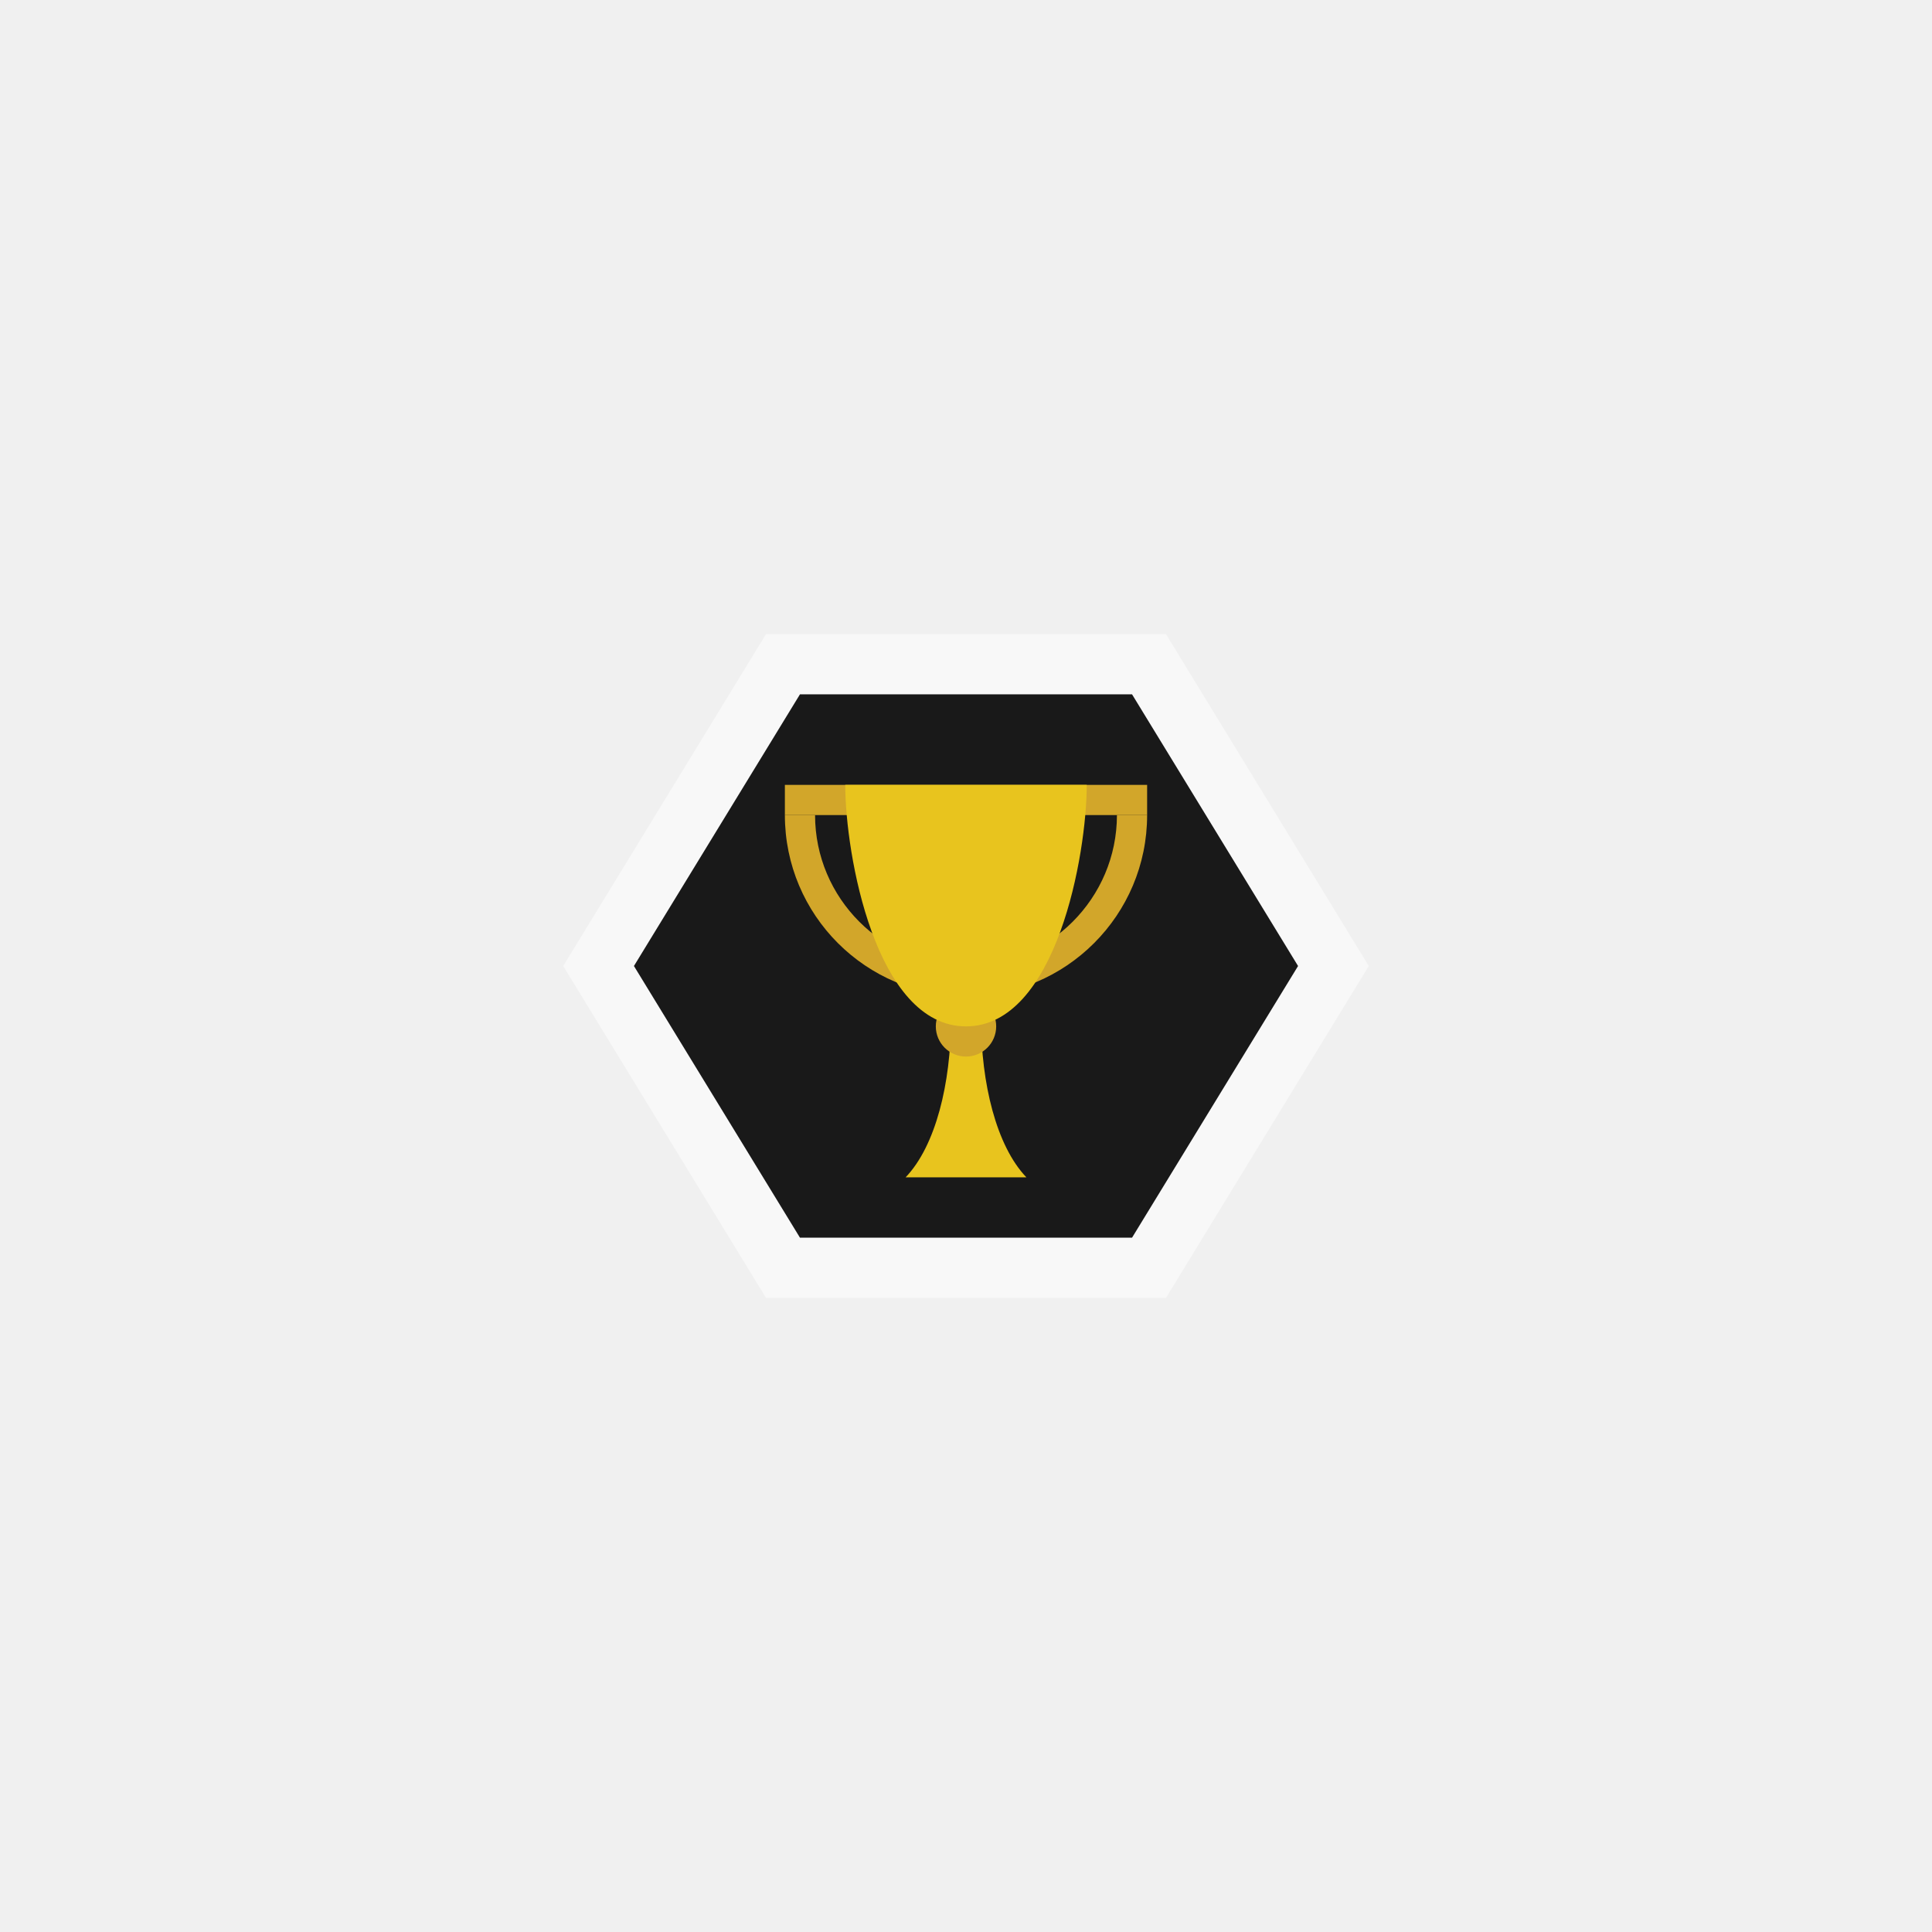
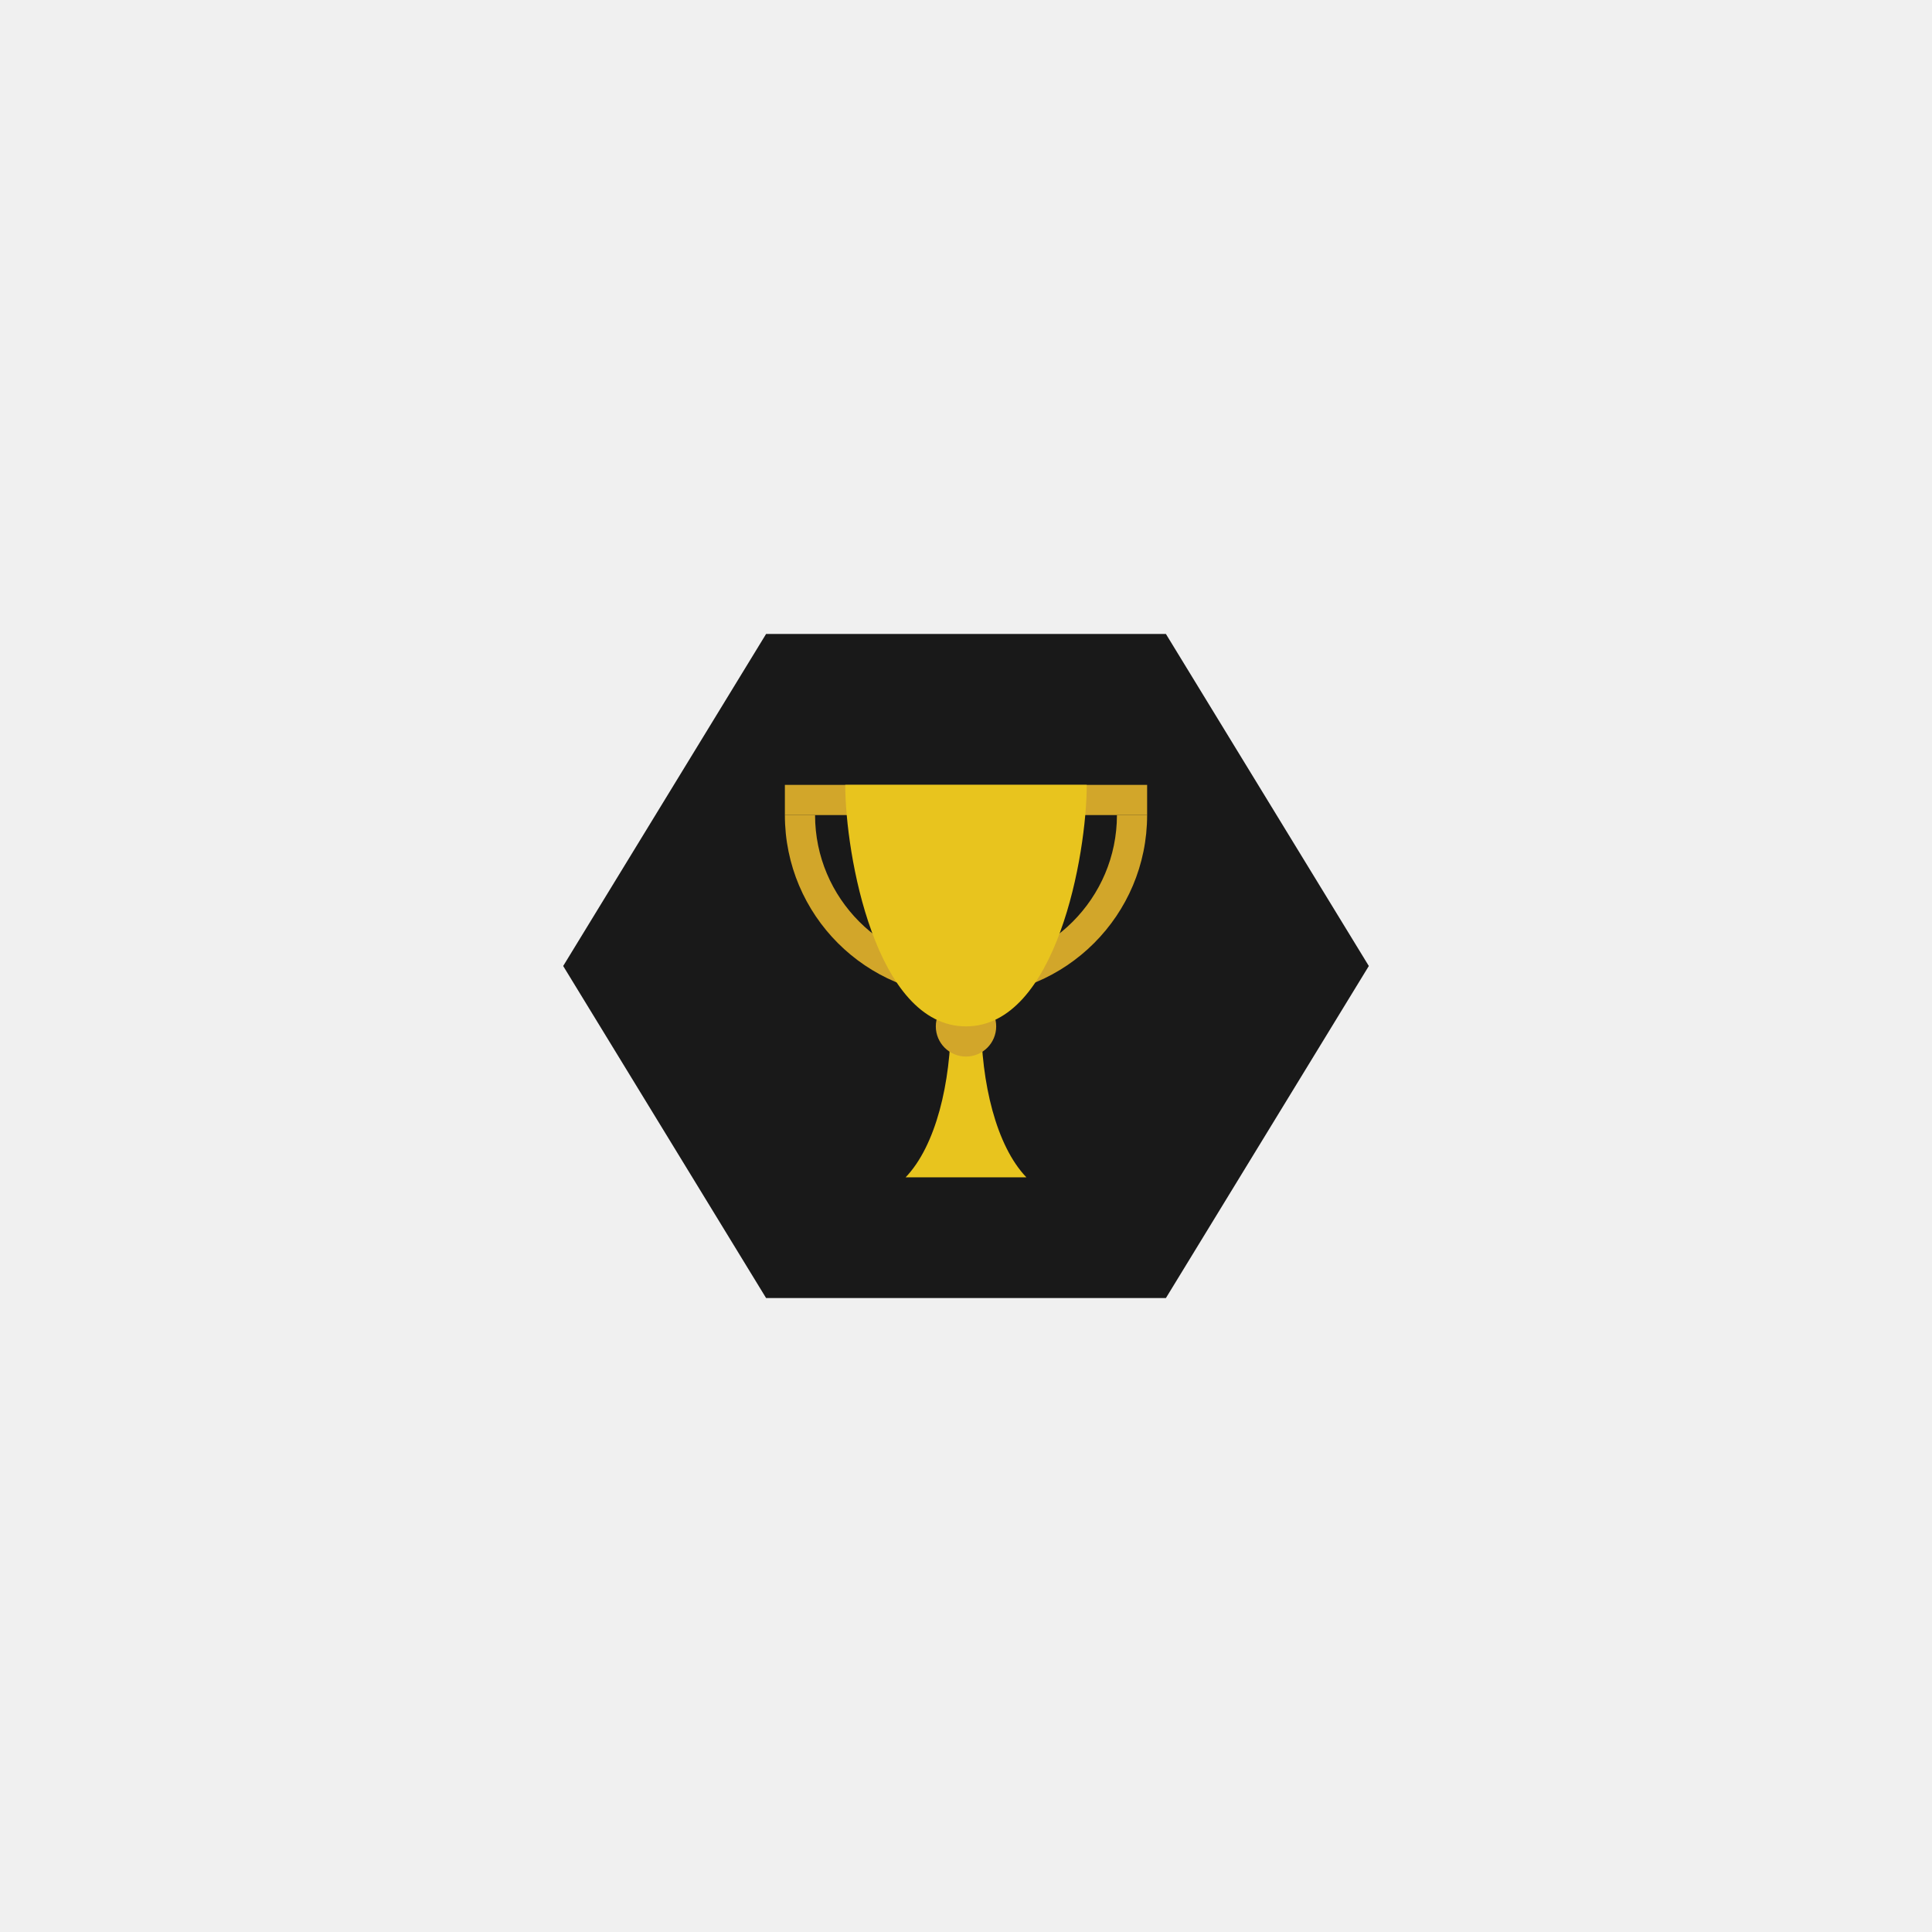
<svg xmlns="http://www.w3.org/2000/svg" viewBox="0 0 341.333 341.333" height="256" width="256" xml:space="preserve" id="svg2" version="1.1">
  <defs id="defs6">
    <clipPath id="clipPath18" clipPathUnits="userSpaceOnUse">
      <path id="path16" d="M 0,256 H 256 V 0 H 0 Z" />
    </clipPath>
    <clipPath id="clipPath26" clipPathUnits="userSpaceOnUse">
      <path id="path24" d="M 74.624,172 H 181.376 V 84 H 74.624 Z" />
    </clipPath>
    <clipPath id="clipPath48" clipPathUnits="userSpaceOnUse">
      <path id="path46" d="M 0,256 H 256 V 0 H 0 Z" />
    </clipPath>
  </defs>
-   <g clip-path="url(#clipPath18)" id="g14" transform="matrix(1.333333,0,0,-1.333333,0,341.3333)">
-     <g id="g20">
-       <g id="g22" />
-       <g id="g34">
-         <g style="opacity:0.5" id="g32" clip-path="url(#clipPath26)">
-           <g id="g30" transform="translate(154.4863,172)">
-             <path id="path28" style="fill:#ffffff;fill-opacity:1;fill-rule:nonzero;stroke:none" d="m 0,0 h -4.486 -44 -4.487 l -2.34,-3.829 -22,-36 -2.549,-4.171 2.549,-4.172 22,-36 2.34,-3.828 h 4.487 44 H 0 l 2.34,3.828 22,36 2.55,4.172 -2.55,4.171 -22,36 z" />
-           </g>
-         </g>
-       </g>
-     </g>
-   </g>
+   <path d="m 205.982,112 h -5.981 -58.667 -5.983 l -3.12,5.105 -29.333,48 -3.399,5.561 3.399,5.563 29.333,48 3.12,5.104 h 5.983 58.667 5.981 l 3.12,-5.104 29.333,-48 3.4,-5.563 -3.4,-5.561 -29.333,-48 z" style="fill:#191919;fill-opacity:1;fill-rule:nonzero;stroke:none;stroke-width:1.333" id="path28" />
  <path id="path38" style="fill:#191919;fill-opacity:1;fill-rule:nonzero;stroke:none;stroke-width:1.333" d="m 200,122.667 h -58.667 l -29.333,48 29.333,48 H 200 l 29.333,-48 z" />
  <path d="m 202.667,144 h -64 v -5.333 h 64 z" style="fill:#d2a62a;fill-opacity:1;fill-rule:nonzero;stroke:none;stroke-width:1.333" id="path40" />
  <g clip-path="url(#clipPath48)" id="g44" transform="matrix(1.333333,0,0,-1.333333,0,341.3333)">
    <g transform="translate(120,100)" id="g50">
      <path id="path52" style="fill:#e8c41e;fill-opacity:1;fill-rule:nonzero;stroke:none" d="m 0,0 h 16 c -4,4.174 -6,12.521 -6,20.869 -2,4.175 -2,4.175 -4,0 C 6,12.521 4,4.174 0,0" />
    </g>
    <g transform="translate(128,128)" id="g54">
      <path id="path56" style="fill:#d2a62a;fill-opacity:1;fill-rule:nonzero;stroke:none" d="m 0,0 c -11.028,0 -20,8.972 -20,20 h -4 C -24,6.745 -13.255,-4 0,-4 13.255,-4 24,6.745 24,20 H 20 C 20,8.972 11.028,0 0,0" />
    </g>
    <g transform="translate(132,120)" id="g58">
      <path id="path60" style="fill:#d2a62a;fill-opacity:1;fill-rule:nonzero;stroke:none" d="m 0,0 c 0,-2.209 -1.791,-4 -4,-4 -2.209,0 -4,1.791 -4,4 0,2.209 1.791,4 4,4 2.209,0 4,-1.791 4,-4" />
    </g>
    <g transform="translate(128,152)" id="g62">
      <path id="path64" style="fill:#e8c41e;fill-opacity:1;fill-rule:nonzero;stroke:none" d="m 0,0 h -16 c 0,-9.143 4,-32 16,-32 12,0 16,22.857 16,32 z" />
    </g>
  </g>
</svg>
